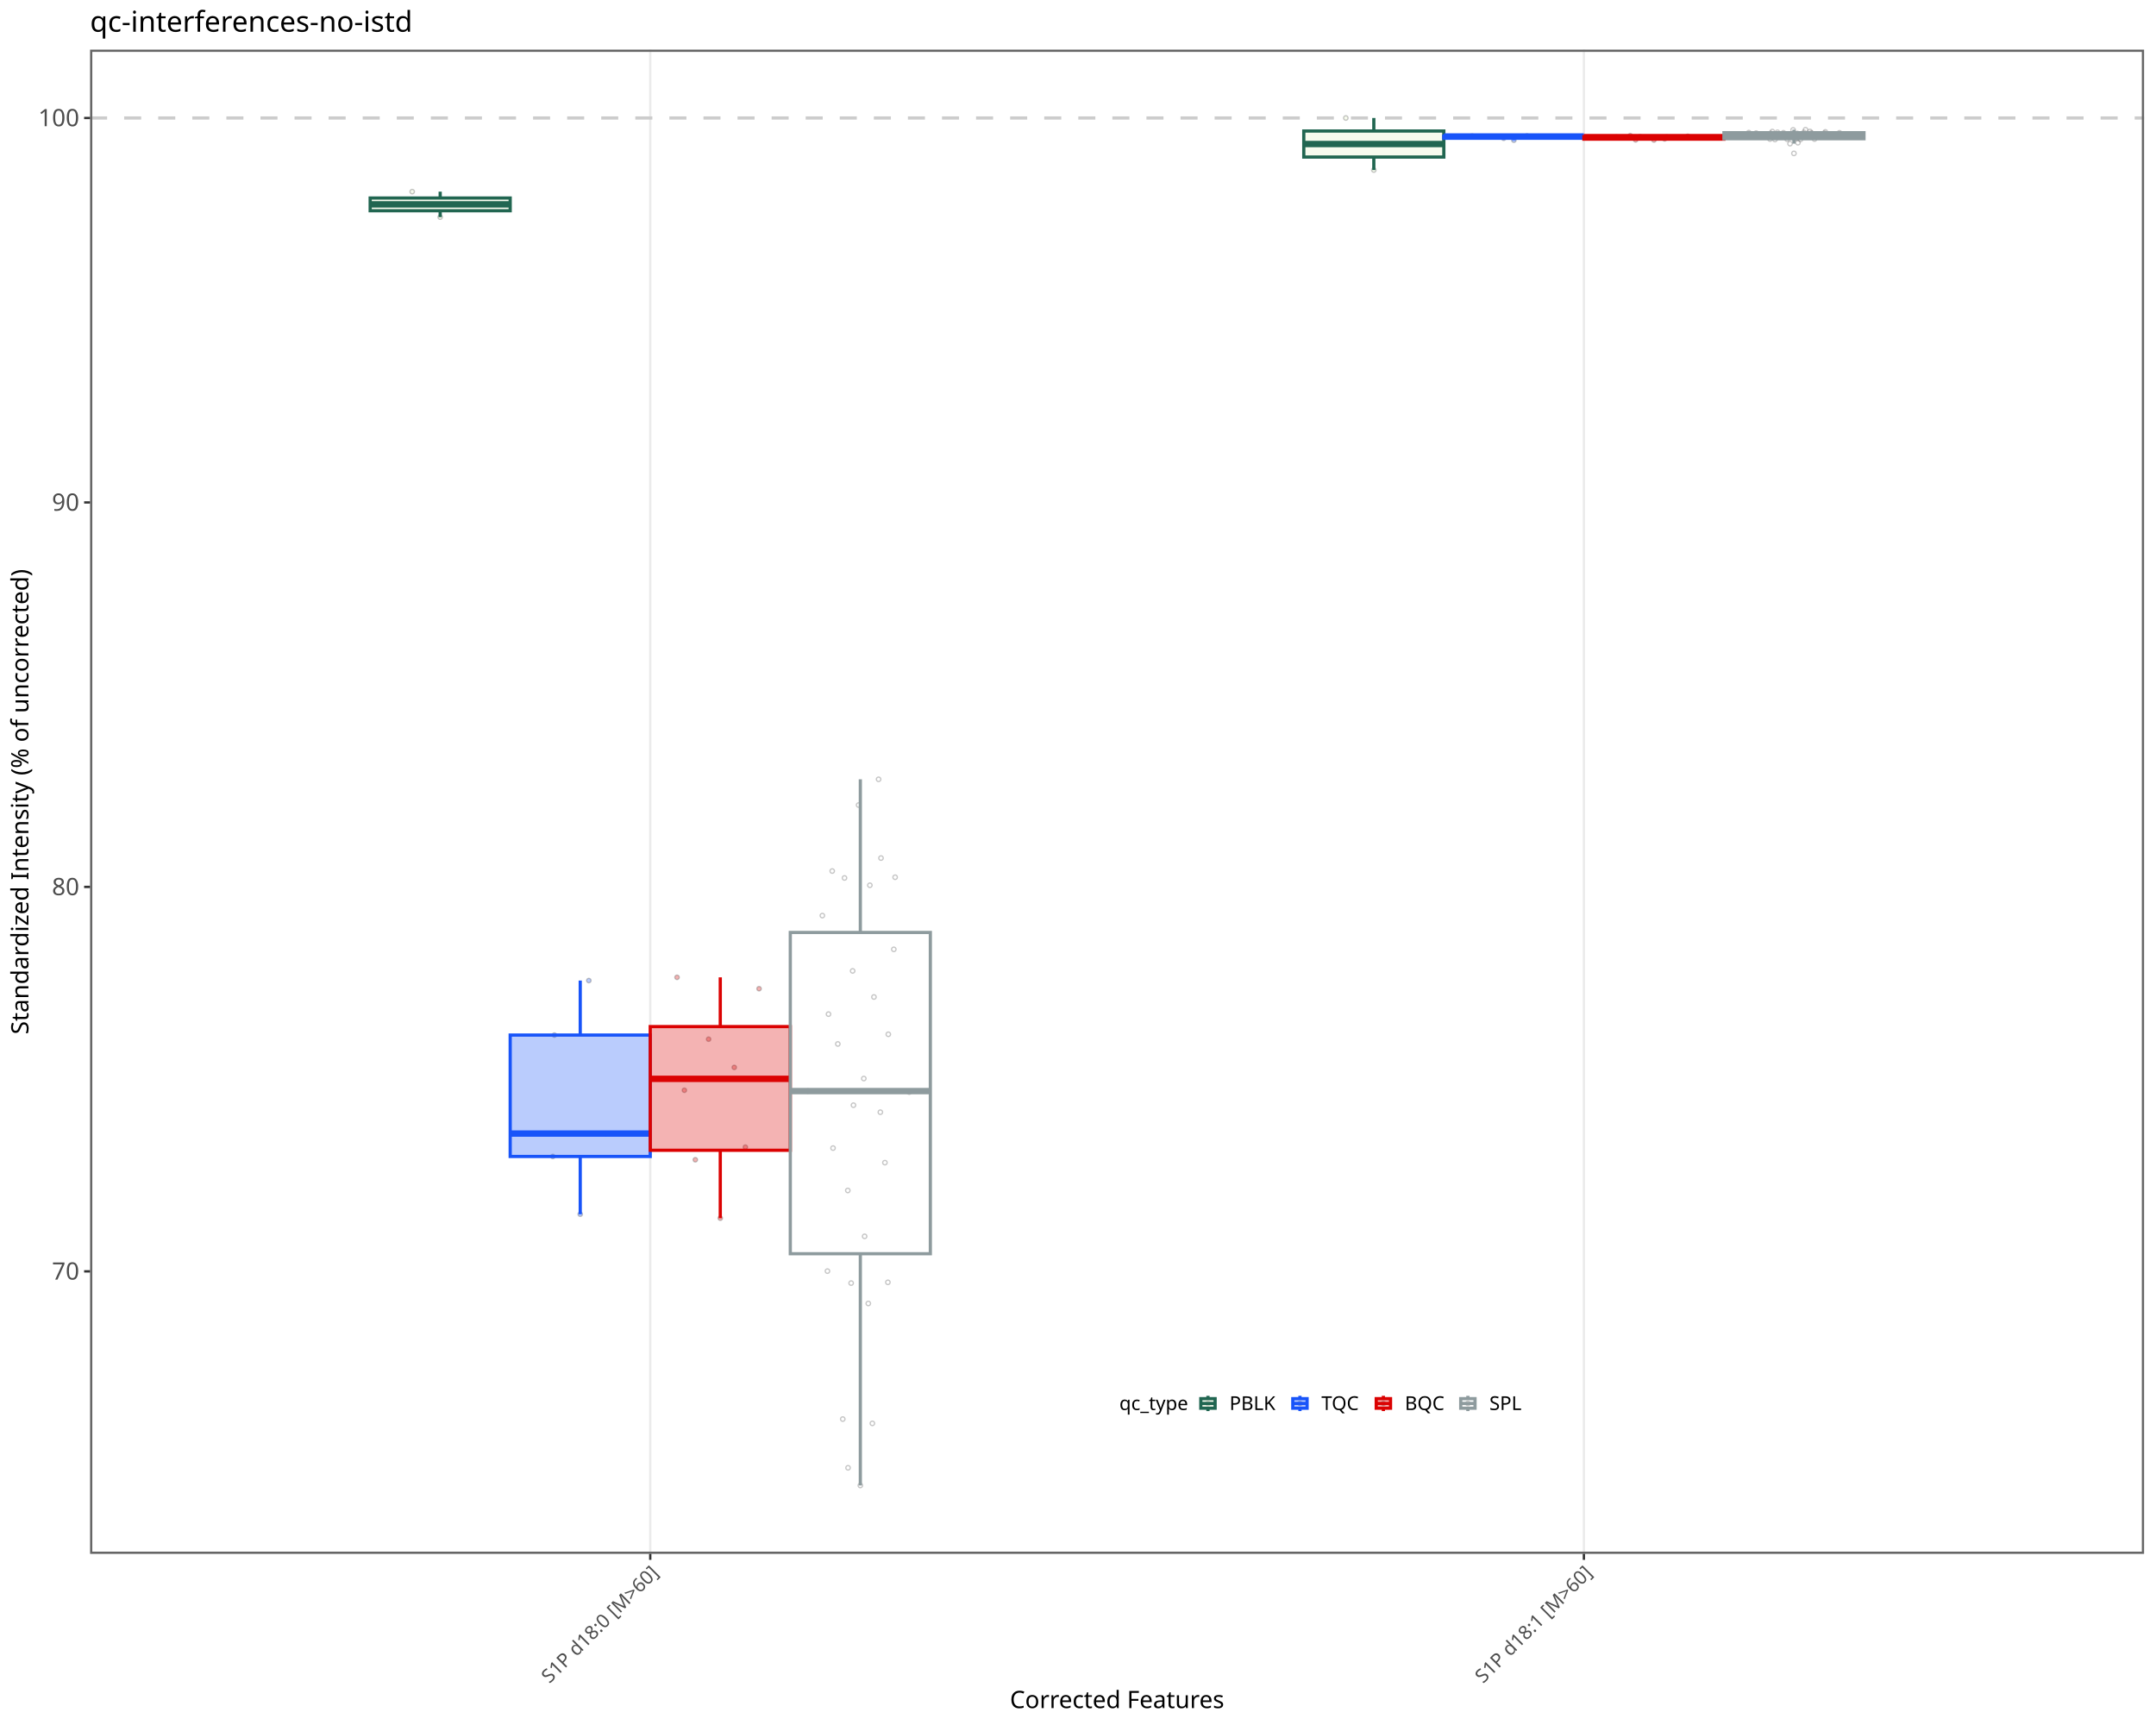
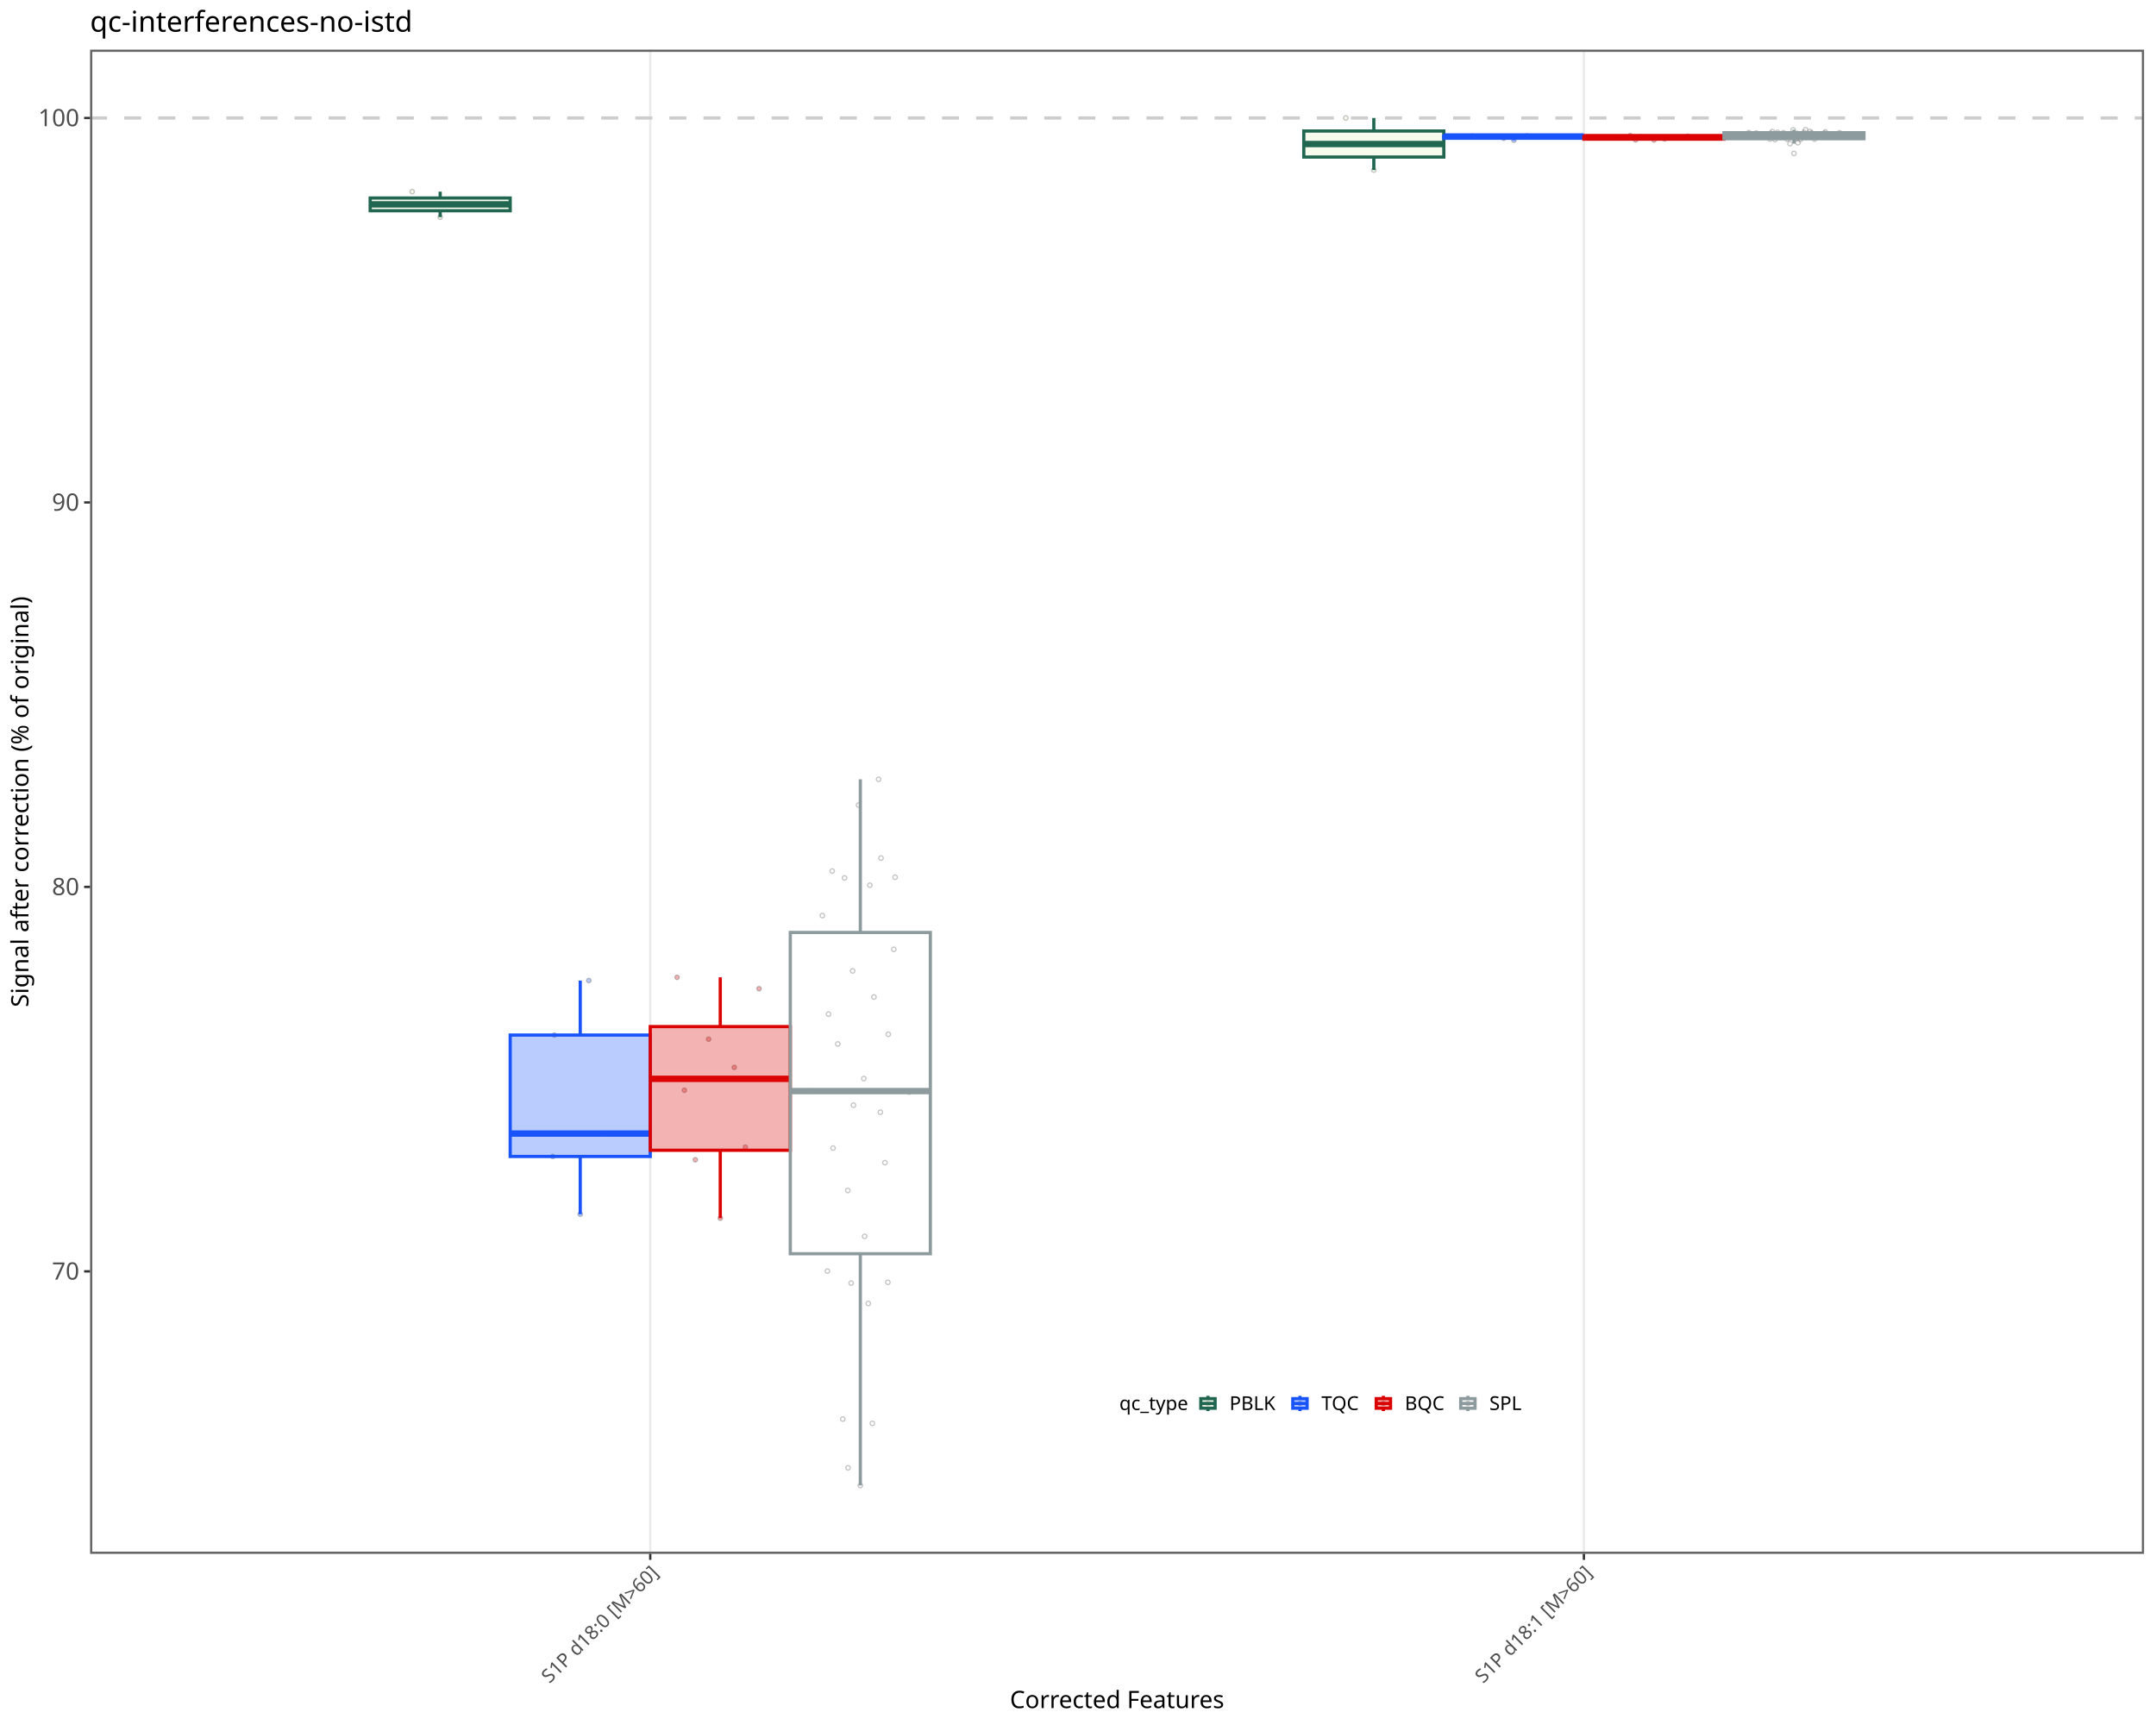
<svg xmlns="http://www.w3.org/2000/svg" class="svglite" data-engine-version="2.0" width="720.00pt" height="576.00pt" viewBox="0 0 720.00 576.00">
  <defs>
    <style type="text/css">
    .svglite line, .svglite polyline, .svglite polygon, .svglite path, .svglite rect, .svglite circle {
      fill: none;
      stroke: #000000;
      stroke-linecap: round;
      stroke-linejoin: round;
      stroke-miterlimit: 10.00;
    }
  </style>
  </defs>
  <rect width="100%" height="100%" style="stroke: none; fill: #FFFFFF;" />
  <defs>
    <clipPath id="cpMC4wMHw3MjAuMDB8MC4wMHw1NzYuMDA=">
      <rect x="0.00" y="0.00" width="720.00" height="576.00" />
    </clipPath>
  </defs>
  <g clip-path="url(#cpMC4wMHw3MjAuMDB8MC4wMHw1NzYuMDA=)">
    <rect x="0.00" y="0.00" width="720.00" height="576.00" style="stroke-width: 0.78; stroke: #FFFFFF; fill: #FFFFFF;" />
  </g>
  <defs>
    <clipPath id="cpMzAuMDh8NzE2LjAxfDE2LjU3fDUxOC44Ng==">
      <rect x="30.08" y="16.57" width="685.94" height="502.29" />
    </clipPath>
  </defs>
  <g clip-path="url(#cpMzAuMDh8NzE2LjAxfDE2LjU3fDUxOC44Ng==)">
    <rect x="30.08" y="16.57" width="685.94" height="502.29" style="stroke-width: 0.78; stroke: none; fill: #FFFFFF;" />
    <polyline points="217.15,518.86 217.15,16.57 " style="stroke-width: 0.78; stroke: #EBEBEB; stroke-linecap: butt;" />
    <polyline points="528.94,518.86 528.94,16.57 " style="stroke-width: 0.78; stroke: #EBEBEB; stroke-linecap: butt;" />
    <circle cx="147.00" cy="72.50" r="0.75" style="stroke-width: 0.43; stroke: #404040; stroke-opacity: 0.30; fill: #E4F2C4; fill-opacity: 0.30;" />
    <circle cx="137.65" cy="63.99" r="0.75" style="stroke-width: 0.43; stroke: #404040; stroke-opacity: 0.30; fill: #E4F2C4; fill-opacity: 0.30;" />
    <circle cx="185.14" cy="345.62" r="0.75" style="stroke-width: 0.43; stroke: #404040; stroke-opacity: 0.30; fill: #1854F9; fill-opacity: 0.30;" />
    <circle cx="193.77" cy="405.44" r="0.75" style="stroke-width: 0.43; stroke: #404040; stroke-opacity: 0.30; fill: #1854F9; fill-opacity: 0.30;" />
    <circle cx="184.61" cy="386.16" r="0.75" style="stroke-width: 0.43; stroke: #404040; stroke-opacity: 0.30; fill: #1854F9; fill-opacity: 0.30;" />
    <circle cx="202.34" cy="378.51" r="0.75" style="stroke-width: 0.43; stroke: #404040; stroke-opacity: 0.30; fill: #1854F9; fill-opacity: 0.30;" />
    <circle cx="196.64" cy="327.42" r="0.75" style="stroke-width: 0.43; stroke: #404040; stroke-opacity: 0.30; fill: #1854F9; fill-opacity: 0.30;" />
    <circle cx="248.92" cy="383.04" r="0.75" style="stroke-width: 0.43; stroke: #404040; stroke-opacity: 0.30; fill: #DB0202; fill-opacity: 0.30;" />
    <circle cx="228.55" cy="364.05" r="0.75" style="stroke-width: 0.43; stroke: #404040; stroke-opacity: 0.30; fill: #DB0202; fill-opacity: 0.30;" />
    <circle cx="232.20" cy="387.26" r="0.75" style="stroke-width: 0.43; stroke: #404040; stroke-opacity: 0.30; fill: #DB0202; fill-opacity: 0.30;" />
    <circle cx="236.64" cy="347.00" r="0.75" style="stroke-width: 0.43; stroke: #404040; stroke-opacity: 0.30; fill: #DB0202; fill-opacity: 0.30;" />
    <circle cx="240.54" cy="406.77" r="0.75" style="stroke-width: 0.43; stroke: #404040; stroke-opacity: 0.30; fill: #DB0202; fill-opacity: 0.30;" />
    <circle cx="245.21" cy="356.42" r="0.75" style="stroke-width: 0.43; stroke: #404040; stroke-opacity: 0.30; fill: #DB0202; fill-opacity: 0.30;" />
    <circle cx="253.49" cy="330.14" r="0.75" style="stroke-width: 0.43; stroke: #404040; stroke-opacity: 0.30; fill: #DB0202; fill-opacity: 0.30;" />
    <circle cx="226.10" cy="326.34" r="0.75" style="stroke-width: 0.43; stroke: #404040; stroke-opacity: 0.30; fill: #DB0202; fill-opacity: 0.30;" />
    <circle cx="287.31" cy="496.02" r="0.75" style="stroke-width: 0.43; stroke: #404040; stroke-opacity: 0.30;" />
    <circle cx="294.00" cy="371.38" r="0.75" style="stroke-width: 0.43; stroke: #404040; stroke-opacity: 0.30;" />
    <circle cx="303.64" cy="364.66" r="0.75" style="stroke-width: 0.43; stroke: #404040; stroke-opacity: 0.30;" />
    <circle cx="298.93" cy="292.92" r="0.75" style="stroke-width: 0.43; stroke: #404040; stroke-opacity: 0.30;" />
    <circle cx="276.68" cy="338.63" r="0.75" style="stroke-width: 0.43; stroke: #404040; stroke-opacity: 0.30;" />
    <circle cx="296.65" cy="345.36" r="0.75" style="stroke-width: 0.43; stroke: #404040; stroke-opacity: 0.30;" />
    <circle cx="291.86" cy="332.91" r="0.75" style="stroke-width: 0.43; stroke: #404040; stroke-opacity: 0.30;" />
    <circle cx="286.72" cy="268.82" r="0.75" style="stroke-width: 0.43; stroke: #404040; stroke-opacity: 0.30;" />
    <circle cx="279.79" cy="348.59" r="0.75" style="stroke-width: 0.43; stroke: #404040; stroke-opacity: 0.30;" />
    <circle cx="288.74" cy="412.83" r="0.75" style="stroke-width: 0.43; stroke: #404040; stroke-opacity: 0.30;" />
    <circle cx="276.33" cy="424.44" r="0.75" style="stroke-width: 0.43; stroke: #404040; stroke-opacity: 0.30;" />
    <circle cx="295.52" cy="388.22" r="0.75" style="stroke-width: 0.43; stroke: #404040; stroke-opacity: 0.30;" />
    <circle cx="282.02" cy="293.16" r="0.75" style="stroke-width: 0.43; stroke: #404040; stroke-opacity: 0.30;" />
    <circle cx="269.80" cy="364.33" r="0.75" style="stroke-width: 0.43; stroke: #404040; stroke-opacity: 0.30;" />
    <circle cx="284.74" cy="324.20" r="0.75" style="stroke-width: 0.43; stroke: #404040; stroke-opacity: 0.30;" />
    <circle cx="290.49" cy="295.60" r="0.75" style="stroke-width: 0.43; stroke: #404040; stroke-opacity: 0.30;" />
    <circle cx="298.49" cy="317.00" r="0.75" style="stroke-width: 0.43; stroke: #404040; stroke-opacity: 0.30;" />
    <circle cx="293.41" cy="260.22" r="0.75" style="stroke-width: 0.43; stroke: #404040; stroke-opacity: 0.30;" />
    <circle cx="278.19" cy="383.36" r="0.75" style="stroke-width: 0.43; stroke: #404040; stroke-opacity: 0.30;" />
    <circle cx="285.02" cy="369.04" r="0.75" style="stroke-width: 0.43; stroke: #404040; stroke-opacity: 0.30;" />
    <circle cx="288.47" cy="360.14" r="0.75" style="stroke-width: 0.43; stroke: #404040; stroke-opacity: 0.30;" />
    <circle cx="277.92" cy="290.85" r="0.75" style="stroke-width: 0.43; stroke: #404040; stroke-opacity: 0.30;" />
    <circle cx="294.21" cy="286.52" r="0.75" style="stroke-width: 0.43; stroke: #404040; stroke-opacity: 0.30;" />
    <circle cx="274.63" cy="305.73" r="0.75" style="stroke-width: 0.43; stroke: #404040; stroke-opacity: 0.30;" />
    <circle cx="296.51" cy="428.19" r="0.75" style="stroke-width: 0.43; stroke: #404040; stroke-opacity: 0.30;" />
    <circle cx="281.44" cy="473.85" r="0.75" style="stroke-width: 0.43; stroke: #404040; stroke-opacity: 0.30;" />
    <circle cx="283.21" cy="490.12" r="0.75" style="stroke-width: 0.43; stroke: #404040; stroke-opacity: 0.30;" />
    <circle cx="283.13" cy="397.51" r="0.75" style="stroke-width: 0.43; stroke: #404040; stroke-opacity: 0.30;" />
    <circle cx="284.24" cy="428.44" r="0.75" style="stroke-width: 0.43; stroke: #404040; stroke-opacity: 0.30;" />
    <circle cx="291.33" cy="475.28" r="0.75" style="stroke-width: 0.43; stroke: #404040; stroke-opacity: 0.30;" />
    <circle cx="289.97" cy="435.24" r="0.75" style="stroke-width: 0.43; stroke: #404040; stroke-opacity: 0.30;" />
    <circle cx="458.79" cy="56.78" r="0.75" style="stroke-width: 0.43; stroke: #404040; stroke-opacity: 0.30; fill: #E4F2C4; fill-opacity: 0.30;" />
    <circle cx="449.44" cy="39.40" r="0.75" style="stroke-width: 0.43; stroke: #404040; stroke-opacity: 0.30; fill: #E4F2C4; fill-opacity: 0.30;" />
    <circle cx="502.16" cy="46.16" r="0.75" style="stroke-width: 0.43; stroke: #404040; stroke-opacity: 0.30; fill: #1854F9; fill-opacity: 0.30;" />
    <circle cx="491.62" cy="45.45" r="0.75" style="stroke-width: 0.43; stroke: #404040; stroke-opacity: 0.30; fill: #1854F9; fill-opacity: 0.30;" />
    <circle cx="513.70" cy="45.57" r="0.75" style="stroke-width: 0.43; stroke: #404040; stroke-opacity: 0.30; fill: #1854F9; fill-opacity: 0.30;" />
    <circle cx="509.93" cy="45.40" r="0.75" style="stroke-width: 0.43; stroke: #404040; stroke-opacity: 0.30; fill: #1854F9; fill-opacity: 0.30;" />
    <circle cx="505.56" cy="46.81" r="0.75" style="stroke-width: 0.43; stroke: #404040; stroke-opacity: 0.30; fill: #1854F9; fill-opacity: 0.30;" />
    <circle cx="539.87" cy="45.80" r="0.75" style="stroke-width: 0.43; stroke: #404040; stroke-opacity: 0.30; fill: #DB0202; fill-opacity: 0.30;" />
    <circle cx="547.72" cy="45.65" r="0.75" style="stroke-width: 0.43; stroke: #404040; stroke-opacity: 0.30; fill: #DB0202; fill-opacity: 0.30;" />
    <circle cx="563.62" cy="45.51" r="0.75" style="stroke-width: 0.43; stroke: #404040; stroke-opacity: 0.30; fill: #DB0202; fill-opacity: 0.30;" />
    <circle cx="555.91" cy="46.38" r="0.75" style="stroke-width: 0.43; stroke: #404040; stroke-opacity: 0.30; fill: #DB0202; fill-opacity: 0.30;" />
    <circle cx="544.42" cy="45.29" r="0.75" style="stroke-width: 0.43; stroke: #404040; stroke-opacity: 0.30; fill: #DB0202; fill-opacity: 0.30;" />
    <circle cx="556.65" cy="45.78" r="0.75" style="stroke-width: 0.43; stroke: #404040; stroke-opacity: 0.30; fill: #DB0202; fill-opacity: 0.30;" />
    <circle cx="546.22" cy="46.70" r="0.75" style="stroke-width: 0.43; stroke: #404040; stroke-opacity: 0.30; fill: #DB0202; fill-opacity: 0.30;" />
    <circle cx="552.33" cy="46.75" r="0.75" style="stroke-width: 0.43; stroke: #404040; stroke-opacity: 0.30; fill: #DB0202; fill-opacity: 0.30;" />
    <circle cx="605.96" cy="46.44" r="0.75" style="stroke-width: 0.43; stroke: #404040; stroke-opacity: 0.30;" />
    <circle cx="609.39" cy="44.44" r="0.75" style="stroke-width: 0.43; stroke: #404040; stroke-opacity: 0.30;" />
    <circle cx="591.09" cy="46.43" r="0.75" style="stroke-width: 0.43; stroke: #404040; stroke-opacity: 0.30;" />
    <circle cx="597.78" cy="47.97" r="0.75" style="stroke-width: 0.43; stroke: #404040; stroke-opacity: 0.30;" />
    <circle cx="602.96" cy="43.31" r="0.75" style="stroke-width: 0.43; stroke: #404040; stroke-opacity: 0.30;" />
    <circle cx="598.81" cy="43.37" r="0.75" style="stroke-width: 0.43; stroke: #404040; stroke-opacity: 0.30;" />
    <circle cx="600.07" cy="46.20" r="0.75" style="stroke-width: 0.43; stroke: #404040; stroke-opacity: 0.30;" />
    <circle cx="593.89" cy="45.33" r="0.75" style="stroke-width: 0.43; stroke: #404040; stroke-opacity: 0.30;" />
    <circle cx="602.43" cy="44.19" r="0.75" style="stroke-width: 0.43; stroke: #404040; stroke-opacity: 0.30;" />
    <circle cx="584.01" cy="44.28" r="0.75" style="stroke-width: 0.43; stroke: #404040; stroke-opacity: 0.30;" />
    <circle cx="599.09" cy="51.22" r="0.75" style="stroke-width: 0.43; stroke: #404040; stroke-opacity: 0.30;" />
    <circle cx="600.17" cy="44.54" r="0.75" style="stroke-width: 0.43; stroke: #404040; stroke-opacity: 0.30;" />
    <circle cx="593.59" cy="44.18" r="0.75" style="stroke-width: 0.43; stroke: #404040; stroke-opacity: 0.30;" />
    <circle cx="597.05" cy="45.74" r="0.75" style="stroke-width: 0.43; stroke: #404040; stroke-opacity: 0.30;" />
    <circle cx="592.76" cy="46.59" r="0.75" style="stroke-width: 0.43; stroke: #404040; stroke-opacity: 0.30;" />
    <circle cx="603.75" cy="45.43" r="0.75" style="stroke-width: 0.43; stroke: #404040; stroke-opacity: 0.30;" />
    <circle cx="601.27" cy="46.56" r="0.75" style="stroke-width: 0.43; stroke: #404040; stroke-opacity: 0.30;" />
    <circle cx="591.86" cy="43.93" r="0.75" style="stroke-width: 0.43; stroke: #404040; stroke-opacity: 0.30;" />
    <circle cx="614.29" cy="44.33" r="0.75" style="stroke-width: 0.43; stroke: #404040; stroke-opacity: 0.30;" />
    <circle cx="587.27" cy="44.85" r="0.75" style="stroke-width: 0.43; stroke: #404040; stroke-opacity: 0.30;" />
    <circle cx="597.83" cy="45.11" r="0.75" style="stroke-width: 0.43; stroke: #404040; stroke-opacity: 0.30;" />
    <circle cx="591.39" cy="44.51" r="0.75" style="stroke-width: 0.43; stroke: #404040; stroke-opacity: 0.30;" />
    <circle cx="609.20" cy="44.94" r="0.75" style="stroke-width: 0.43; stroke: #404040; stroke-opacity: 0.30;" />
    <circle cx="609.58" cy="44.04" r="0.75" style="stroke-width: 0.43; stroke: #404040; stroke-opacity: 0.30;" />
    <circle cx="600.42" cy="47.66" r="0.75" style="stroke-width: 0.43; stroke: #404040; stroke-opacity: 0.30;" />
    <circle cx="604.92" cy="44.38" r="0.75" style="stroke-width: 0.43; stroke: #404040; stroke-opacity: 0.30;" />
    <circle cx="602.84" cy="45.12" r="0.75" style="stroke-width: 0.43; stroke: #404040; stroke-opacity: 0.30;" />
    <circle cx="596.82" cy="46.49" r="0.75" style="stroke-width: 0.43; stroke: #404040; stroke-opacity: 0.30;" />
    <circle cx="595.59" cy="44.33" r="0.75" style="stroke-width: 0.43; stroke: #404040; stroke-opacity: 0.30;" />
    <circle cx="604.44" cy="43.90" r="0.75" style="stroke-width: 0.43; stroke: #404040; stroke-opacity: 0.30;" />
    <circle cx="586.47" cy="44.43" r="0.75" style="stroke-width: 0.43; stroke: #404040; stroke-opacity: 0.30;" />
    <line x1="147.00" y1="66.12" x2="147.00" y2="63.99" style="stroke-width: 1.07; stroke: #216651; stroke-linecap: butt;" />
    <line x1="147.00" y1="70.37" x2="147.00" y2="72.50" style="stroke-width: 1.07; stroke: #216651; stroke-linecap: butt;" />
    <polygon points="123.62,66.12 123.62,70.37 170.38,70.37 170.38,66.12 123.62,66.12 " style="stroke-width: 1.07; stroke: #216651; stroke-linecap: butt; stroke-linejoin: miter; fill: #E4F2C4; fill-opacity: 0.30;" />
    <line x1="123.62" y1="68.24" x2="170.38" y2="68.24" style="stroke-width: 2.13; stroke: #216651; stroke-linecap: butt; stroke-linejoin: miter;" />
    <line x1="458.79" y1="43.75" x2="458.79" y2="39.40" style="stroke-width: 1.07; stroke: #216651; stroke-linecap: butt;" />
    <line x1="458.79" y1="52.44" x2="458.79" y2="56.78" style="stroke-width: 1.07; stroke: #216651; stroke-linecap: butt;" />
    <polygon points="435.40,43.75 435.40,52.44 482.17,52.44 482.17,43.75 435.40,43.75 " style="stroke-width: 1.07; stroke: #216651; stroke-linecap: butt; stroke-linejoin: miter; fill: #E4F2C4; fill-opacity: 0.30;" />
    <line x1="435.40" y1="48.09" x2="482.17" y2="48.09" style="stroke-width: 2.13; stroke: #216651; stroke-linecap: butt; stroke-linejoin: miter;" />
    <line x1="193.77" y1="345.62" x2="193.77" y2="327.42" style="stroke-width: 1.07; stroke: #1854F9; stroke-linecap: butt;" />
    <line x1="193.77" y1="386.16" x2="193.77" y2="405.44" style="stroke-width: 1.07; stroke: #1854F9; stroke-linecap: butt;" />
    <polygon points="170.38,345.62 170.38,386.16 217.15,386.16 217.15,345.62 170.38,345.62 " style="stroke-width: 1.07; stroke: #1854F9; stroke-linecap: butt; stroke-linejoin: miter; fill: #1854F9; fill-opacity: 0.30;" />
    <line x1="170.38" y1="378.51" x2="217.15" y2="378.51" style="stroke-width: 2.13; stroke: #1854F9; stroke-linecap: butt; stroke-linejoin: miter;" />
    <line x1="505.56" y1="45.45" x2="505.56" y2="45.40" style="stroke-width: 1.07; stroke: #1854F9; stroke-linecap: butt;" />
    <line x1="505.56" y1="46.16" x2="505.56" y2="46.81" style="stroke-width: 1.07; stroke: #1854F9; stroke-linecap: butt;" />
    <polygon points="482.17,45.45 482.17,46.16 528.94,46.16 528.94,45.45 482.17,45.45 " style="stroke-width: 1.07; stroke: #1854F9; stroke-linecap: butt; stroke-linejoin: miter; fill: #1854F9; fill-opacity: 0.30;" />
    <line x1="482.17" y1="45.57" x2="528.94" y2="45.57" style="stroke-width: 2.13; stroke: #1854F9; stroke-linecap: butt; stroke-linejoin: miter;" />
    <line x1="240.54" y1="342.79" x2="240.54" y2="326.34" style="stroke-width: 1.07; stroke: #DB0202; stroke-linecap: butt;" />
    <line x1="240.54" y1="384.09" x2="240.54" y2="406.77" style="stroke-width: 1.07; stroke: #DB0202; stroke-linecap: butt;" />
    <polygon points="217.15,342.79 217.15,384.09 263.92,384.09 263.92,342.79 217.15,342.79 " style="stroke-width: 1.07; stroke: #DB0202; stroke-linecap: butt; stroke-linejoin: miter; fill: #DB0202; fill-opacity: 0.30;" />
    <line x1="217.15" y1="360.24" x2="263.92" y2="360.24" style="stroke-width: 2.13; stroke: #DB0202; stroke-linecap: butt; stroke-linejoin: miter;" />
    <line x1="552.33" y1="45.61" x2="552.33" y2="45.29" style="stroke-width: 1.07; stroke: #DB0202; stroke-linecap: butt;" />
    <line x1="552.33" y1="46.46" x2="552.33" y2="46.75" style="stroke-width: 1.07; stroke: #DB0202; stroke-linecap: butt;" />
    <polygon points="528.94,45.61 528.94,46.46 575.71,46.46 575.71,45.61 528.94,45.61 " style="stroke-width: 1.07; stroke: #DB0202; stroke-linecap: butt; stroke-linejoin: miter; fill: #DB0202; fill-opacity: 0.30;" />
    <line x1="528.94" y1="45.79" x2="575.71" y2="45.79" style="stroke-width: 2.13; stroke: #DB0202; stroke-linecap: butt; stroke-linejoin: miter;" />
    <line x1="287.31" y1="311.36" x2="287.31" y2="260.22" style="stroke-width: 1.07; stroke: #8E9B9E; stroke-linecap: butt;" />
    <line x1="287.31" y1="418.64" x2="287.31" y2="496.02" style="stroke-width: 1.07; stroke: #8E9B9E; stroke-linecap: butt;" />
    <polygon points="263.92,311.36 263.92,418.64 310.69,418.64 310.69,311.36 263.92,311.36 " style="stroke-width: 1.07; stroke: #8E9B9E; stroke-linecap: butt; stroke-linejoin: miter; fill: none;" />
    <line x1="263.92" y1="364.33" x2="310.69" y2="364.33" style="stroke-width: 2.13; stroke: #8E9B9E; stroke-linecap: butt; stroke-linejoin: miter;" />
    <line x1="599.09" y1="44.31" x2="599.09" y2="43.31" style="stroke-width: 1.07; stroke: #8E9B9E; stroke-linecap: butt;" />
    <line x1="599.09" y1="46.32" x2="599.09" y2="47.97" style="stroke-width: 1.07; stroke: #8E9B9E; stroke-linecap: butt;" />
    <polygon points="575.71,44.31 575.71,46.32 622.48,46.32 622.48,44.31 575.71,44.31 " style="stroke-width: 1.07; stroke: #8E9B9E; stroke-linecap: butt; stroke-linejoin: miter; fill: none;" />
    <line x1="575.71" y1="44.85" x2="622.48" y2="44.85" style="stroke-width: 2.13; stroke: #8E9B9E; stroke-linecap: butt; stroke-linejoin: miter;" />
    <line x1="30.08" y1="39.40" x2="716.01" y2="39.40" style="stroke-width: 1.07; stroke: #CCCCCC; stroke-dasharray: 5.69,5.69; stroke-linecap: butt;" />
    <rect x="30.08" y="16.57" width="685.94" height="502.29" style="stroke-width: 1.49; stroke: #666666;" />
  </g>
  <g clip-path="url(#cpMC4wMHw3MjAuMDB8MC4wMHw1NzYuMDA=)">
    <text x="26.49" y="427.27" text-anchor="end" style="font-size: 8.00px; fill: #4D4D4D; font-family: sans;" textLength="8.90px" lengthAdjust="spacingAndGlyphs">70</text>
    <text x="26.49" y="298.90" text-anchor="end" style="font-size: 8.00px; fill: #4D4D4D; font-family: sans;" textLength="8.90px" lengthAdjust="spacingAndGlyphs">80</text>
    <text x="26.49" y="170.53" text-anchor="end" style="font-size: 8.00px; fill: #4D4D4D; font-family: sans;" textLength="8.90px" lengthAdjust="spacingAndGlyphs">90</text>
    <text x="26.49" y="42.15" text-anchor="end" style="font-size: 8.00px; fill: #4D4D4D; font-family: sans;" textLength="13.35px" lengthAdjust="spacingAndGlyphs">100</text>
    <polyline points="28.09,424.52 30.08,424.52 " style="stroke-width: 0.78; stroke: #333333; stroke-linecap: butt;" />
    <polyline points="28.09,296.15 30.08,296.15 " style="stroke-width: 0.78; stroke: #333333; stroke-linecap: butt;" />
    <polyline points="28.09,167.77 30.08,167.77 " style="stroke-width: 0.78; stroke: #333333; stroke-linecap: butt;" />
    <polyline points="28.09,39.40 30.08,39.40 " style="stroke-width: 0.78; stroke: #333333; stroke-linecap: butt;" />
    <polyline points="217.15,520.85 217.15,518.86 " style="stroke-width: 0.78; stroke: #333333; stroke-linecap: butt;" />
    <polyline points="528.94,520.85 528.94,518.86 " style="stroke-width: 0.78; stroke: #333333; stroke-linecap: butt;" />
    <text transform="translate(220.27,525.56) rotate(-45)" text-anchor="end" style="font-size: 6.40px; fill: #4D4D4D; font-family: sans;" textLength="51.42px" lengthAdjust="spacingAndGlyphs">S1P d18:0 [M&gt;60]</text>
    <text transform="translate(532.06,525.56) rotate(-45)" text-anchor="end" style="font-size: 6.40px; fill: #4D4D4D; font-family: sans;" textLength="51.42px" lengthAdjust="spacingAndGlyphs">S1P d18:1 [M&gt;60]</text>
    <text x="373.05" y="570.35" text-anchor="middle" style="font-size: 8.00px; font-family: sans;" textLength="68.93px" lengthAdjust="spacingAndGlyphs">Corrected Features</text>
-     <text transform="translate(9.49,267.71) rotate(-90)" text-anchor="middle" style="font-size: 8.00px; font-family: sans;" textLength="147.21px" lengthAdjust="spacingAndGlyphs">Standardized Intensity (% of uncorrected)</text>
+     <text transform="translate(9.49,267.71) rotate(-90)" text-anchor="middle" style="font-size: 8.00px; font-family: sans;" textLength="129.39px" lengthAdjust="spacingAndGlyphs">Signal after correction (% of original)</text>
    <rect x="369.82" y="461.45" width="143.63" height="14.35" style="stroke-width: 0.78; stroke: none; fill: #FFFFFF;" />
    <text x="373.81" y="470.83" style="font-size: 6.40px; font-family: sans;" textLength="22.42px" lengthAdjust="spacingAndGlyphs">qc_type</text>
    <rect x="400.22" y="465.44" width="6.38" height="6.38" style="stroke-width: 0.78; stroke: none; fill: #FFFFFF;" />
    <circle cx="403.40" cy="468.63" r="0.75" style="stroke-width: 0.43; stroke: #404040; stroke-opacity: 0.30; fill: #E4F2C4; fill-opacity: 0.30;" />
    <polyline points="403.40,471.18 403.40,470.22 " style="stroke-width: 1.07; stroke: #216651; stroke-linecap: butt; stroke-linejoin: miter;" />
    <polyline points="403.40,467.03 403.40,466.08 " style="stroke-width: 1.07; stroke: #216651; stroke-linecap: butt; stroke-linejoin: miter;" />
    <rect x="401.01" y="467.03" width="4.78" height="3.19" style="stroke-width: 1.07; stroke: #216651; stroke-linecap: butt; stroke-linejoin: miter; fill: #E4F2C4; fill-opacity: 0.30;" />
    <polyline points="401.01,468.63 405.79,468.63 " style="stroke-width: 1.07; stroke: #216651; stroke-linecap: butt; stroke-linejoin: miter;" />
    <polyline points="403.40,471.18 403.40,471.18 " style="stroke-width: 1.07; stroke: #216651; stroke-linecap: butt; stroke-linejoin: miter;" />
    <polyline points="403.40,466.08 403.40,466.08 " style="stroke-width: 1.07; stroke: #216651; stroke-linecap: butt; stroke-linejoin: miter;" />
    <rect x="430.93" y="465.44" width="6.38" height="6.38" style="stroke-width: 0.78; stroke: none; fill: #FFFFFF;" />
    <circle cx="434.12" cy="468.63" r="0.75" style="stroke-width: 0.43; stroke: #404040; stroke-opacity: 0.30; fill: #1854F9; fill-opacity: 0.30;" />
    <polyline points="434.12,471.18 434.12,470.22 " style="stroke-width: 1.07; stroke: #1854F9; stroke-linecap: butt; stroke-linejoin: miter;" />
    <polyline points="434.12,467.03 434.12,466.08 " style="stroke-width: 1.07; stroke: #1854F9; stroke-linecap: butt; stroke-linejoin: miter;" />
    <rect x="431.73" y="467.03" width="4.78" height="3.19" style="stroke-width: 1.07; stroke: #1854F9; stroke-linecap: butt; stroke-linejoin: miter; fill: #1854F9; fill-opacity: 0.30;" />
    <polyline points="431.73,468.63 436.51,468.63 " style="stroke-width: 1.07; stroke: #1854F9; stroke-linecap: butt; stroke-linejoin: miter;" />
    <polyline points="434.12,471.18 434.12,471.18 " style="stroke-width: 1.07; stroke: #1854F9; stroke-linecap: butt; stroke-linejoin: miter;" />
    <polyline points="434.12,466.08 434.12,466.08 " style="stroke-width: 1.07; stroke: #1854F9; stroke-linecap: butt; stroke-linejoin: miter;" />
    <rect x="458.79" y="465.44" width="6.38" height="6.38" style="stroke-width: 0.78; stroke: none; fill: #FFFFFF;" />
    <circle cx="461.98" cy="468.63" r="0.75" style="stroke-width: 0.43; stroke: #404040; stroke-opacity: 0.30; fill: #DB0202; fill-opacity: 0.30;" />
    <polyline points="461.98,471.18 461.98,470.22 " style="stroke-width: 1.07; stroke: #DB0202; stroke-linecap: butt; stroke-linejoin: miter;" />
    <polyline points="461.98,467.03 461.98,466.08 " style="stroke-width: 1.07; stroke: #DB0202; stroke-linecap: butt; stroke-linejoin: miter;" />
    <rect x="459.59" y="467.03" width="4.78" height="3.19" style="stroke-width: 1.07; stroke: #DB0202; stroke-linecap: butt; stroke-linejoin: miter; fill: #DB0202; fill-opacity: 0.30;" />
    <polyline points="459.59,468.63 464.37,468.63 " style="stroke-width: 1.07; stroke: #DB0202; stroke-linecap: butt; stroke-linejoin: miter;" />
    <polyline points="461.98,471.18 461.98,471.18 " style="stroke-width: 1.07; stroke: #DB0202; stroke-linecap: butt; stroke-linejoin: miter;" />
    <polyline points="461.98,466.08 461.98,466.08 " style="stroke-width: 1.07; stroke: #DB0202; stroke-linecap: butt; stroke-linejoin: miter;" />
    <rect x="487.01" y="465.44" width="6.38" height="6.38" style="stroke-width: 0.78; stroke: none; fill: #FFFFFF;" />
    <circle cx="490.20" cy="468.63" r="0.75" style="stroke-width: 0.43; stroke: #404040; stroke-opacity: 0.30;" />
    <polyline points="490.20,471.18 490.20,470.22 " style="stroke-width: 1.07; stroke: #8E9B9E; stroke-linecap: butt; stroke-linejoin: miter;" />
    <polyline points="490.20,467.03 490.20,466.08 " style="stroke-width: 1.07; stroke: #8E9B9E; stroke-linecap: butt; stroke-linejoin: miter;" />
    <rect x="487.81" y="467.03" width="4.78" height="3.19" style="stroke-width: 1.07; stroke: #8E9B9E; stroke-linecap: butt; stroke-linejoin: miter;" />
    <polyline points="487.81,468.63 492.59,468.63 " style="stroke-width: 1.07; stroke: #8E9B9E; stroke-linecap: butt; stroke-linejoin: miter;" />
    <polyline points="490.20,471.18 490.20,471.18 " style="stroke-width: 1.07; stroke: #8E9B9E; stroke-linecap: butt; stroke-linejoin: miter;" />
    <polyline points="490.20,466.08 490.20,466.08 " style="stroke-width: 1.07; stroke: #8E9B9E; stroke-linecap: butt; stroke-linejoin: miter;" />
    <text x="410.58" y="470.83" style="font-size: 6.40px; font-family: sans;" textLength="16.37px" lengthAdjust="spacingAndGlyphs">PBLK</text>
    <text x="441.29" y="470.83" style="font-size: 6.40px; font-family: sans;" textLength="13.51px" lengthAdjust="spacingAndGlyphs">TQC</text>
    <text x="469.15" y="470.83" style="font-size: 6.40px; font-family: sans;" textLength="13.87px" lengthAdjust="spacingAndGlyphs">BQC</text>
    <text x="497.37" y="470.83" style="font-size: 6.40px; font-family: sans;" textLength="12.10px" lengthAdjust="spacingAndGlyphs">SPL</text>
    <text x="30.08" y="10.59" style="font-size: 9.60px; font-family: sans;" textLength="100.86px" lengthAdjust="spacingAndGlyphs">qc-interferences-no-istd</text>
  </g>
</svg>
